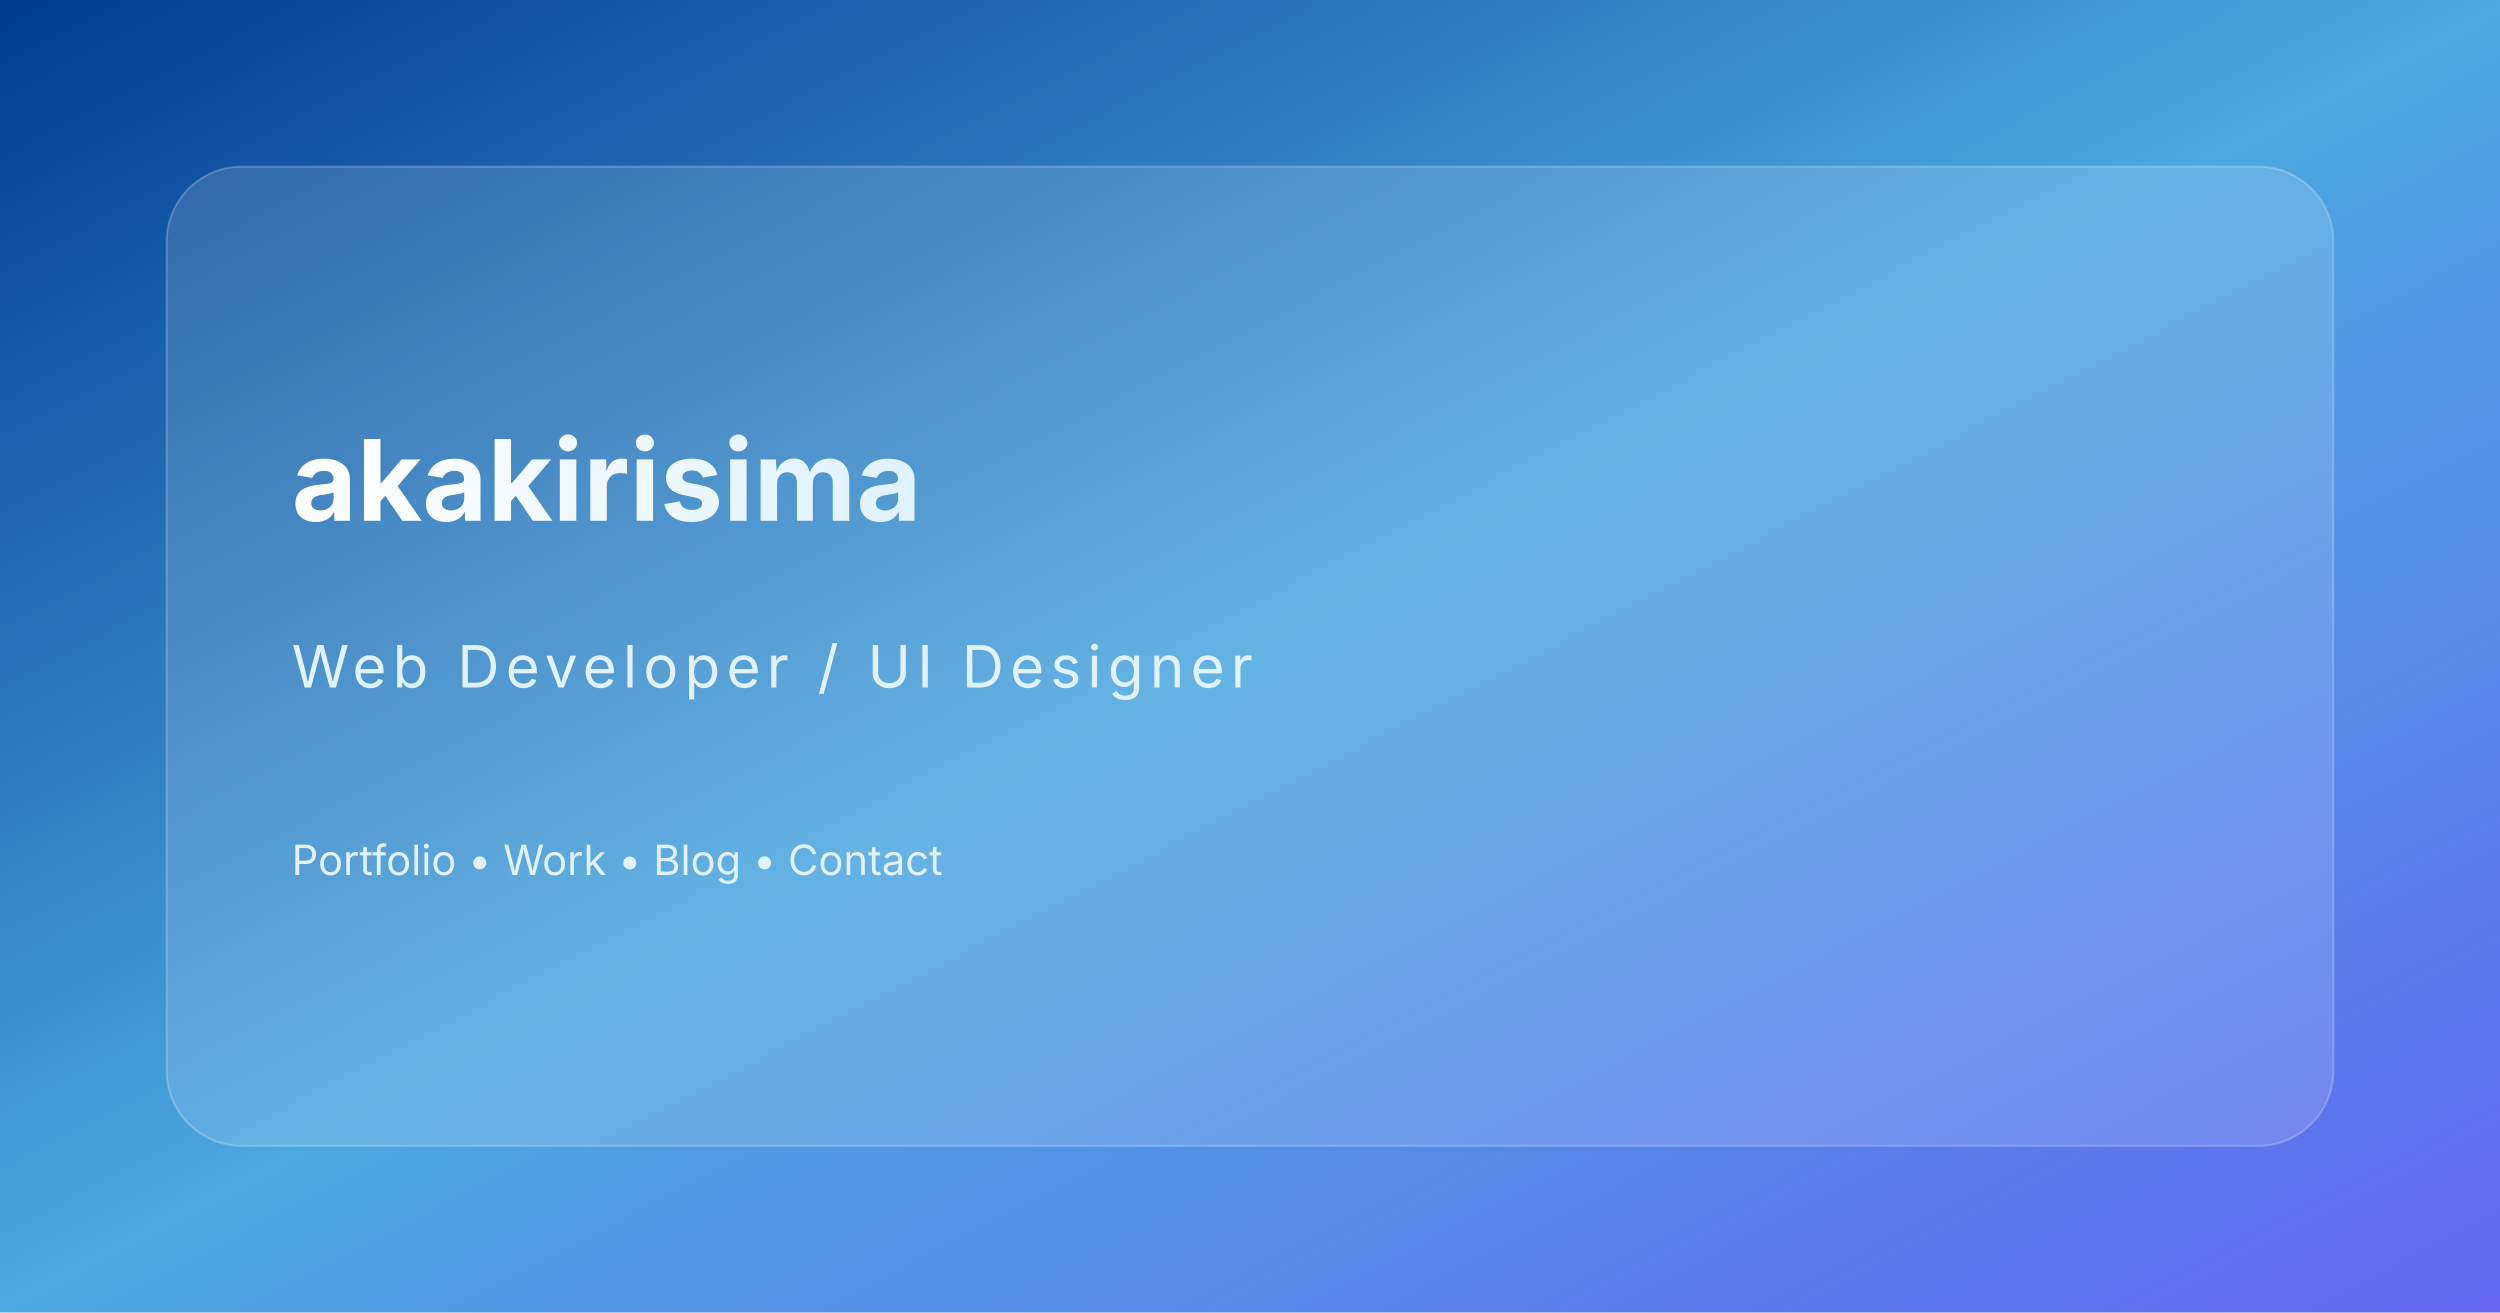
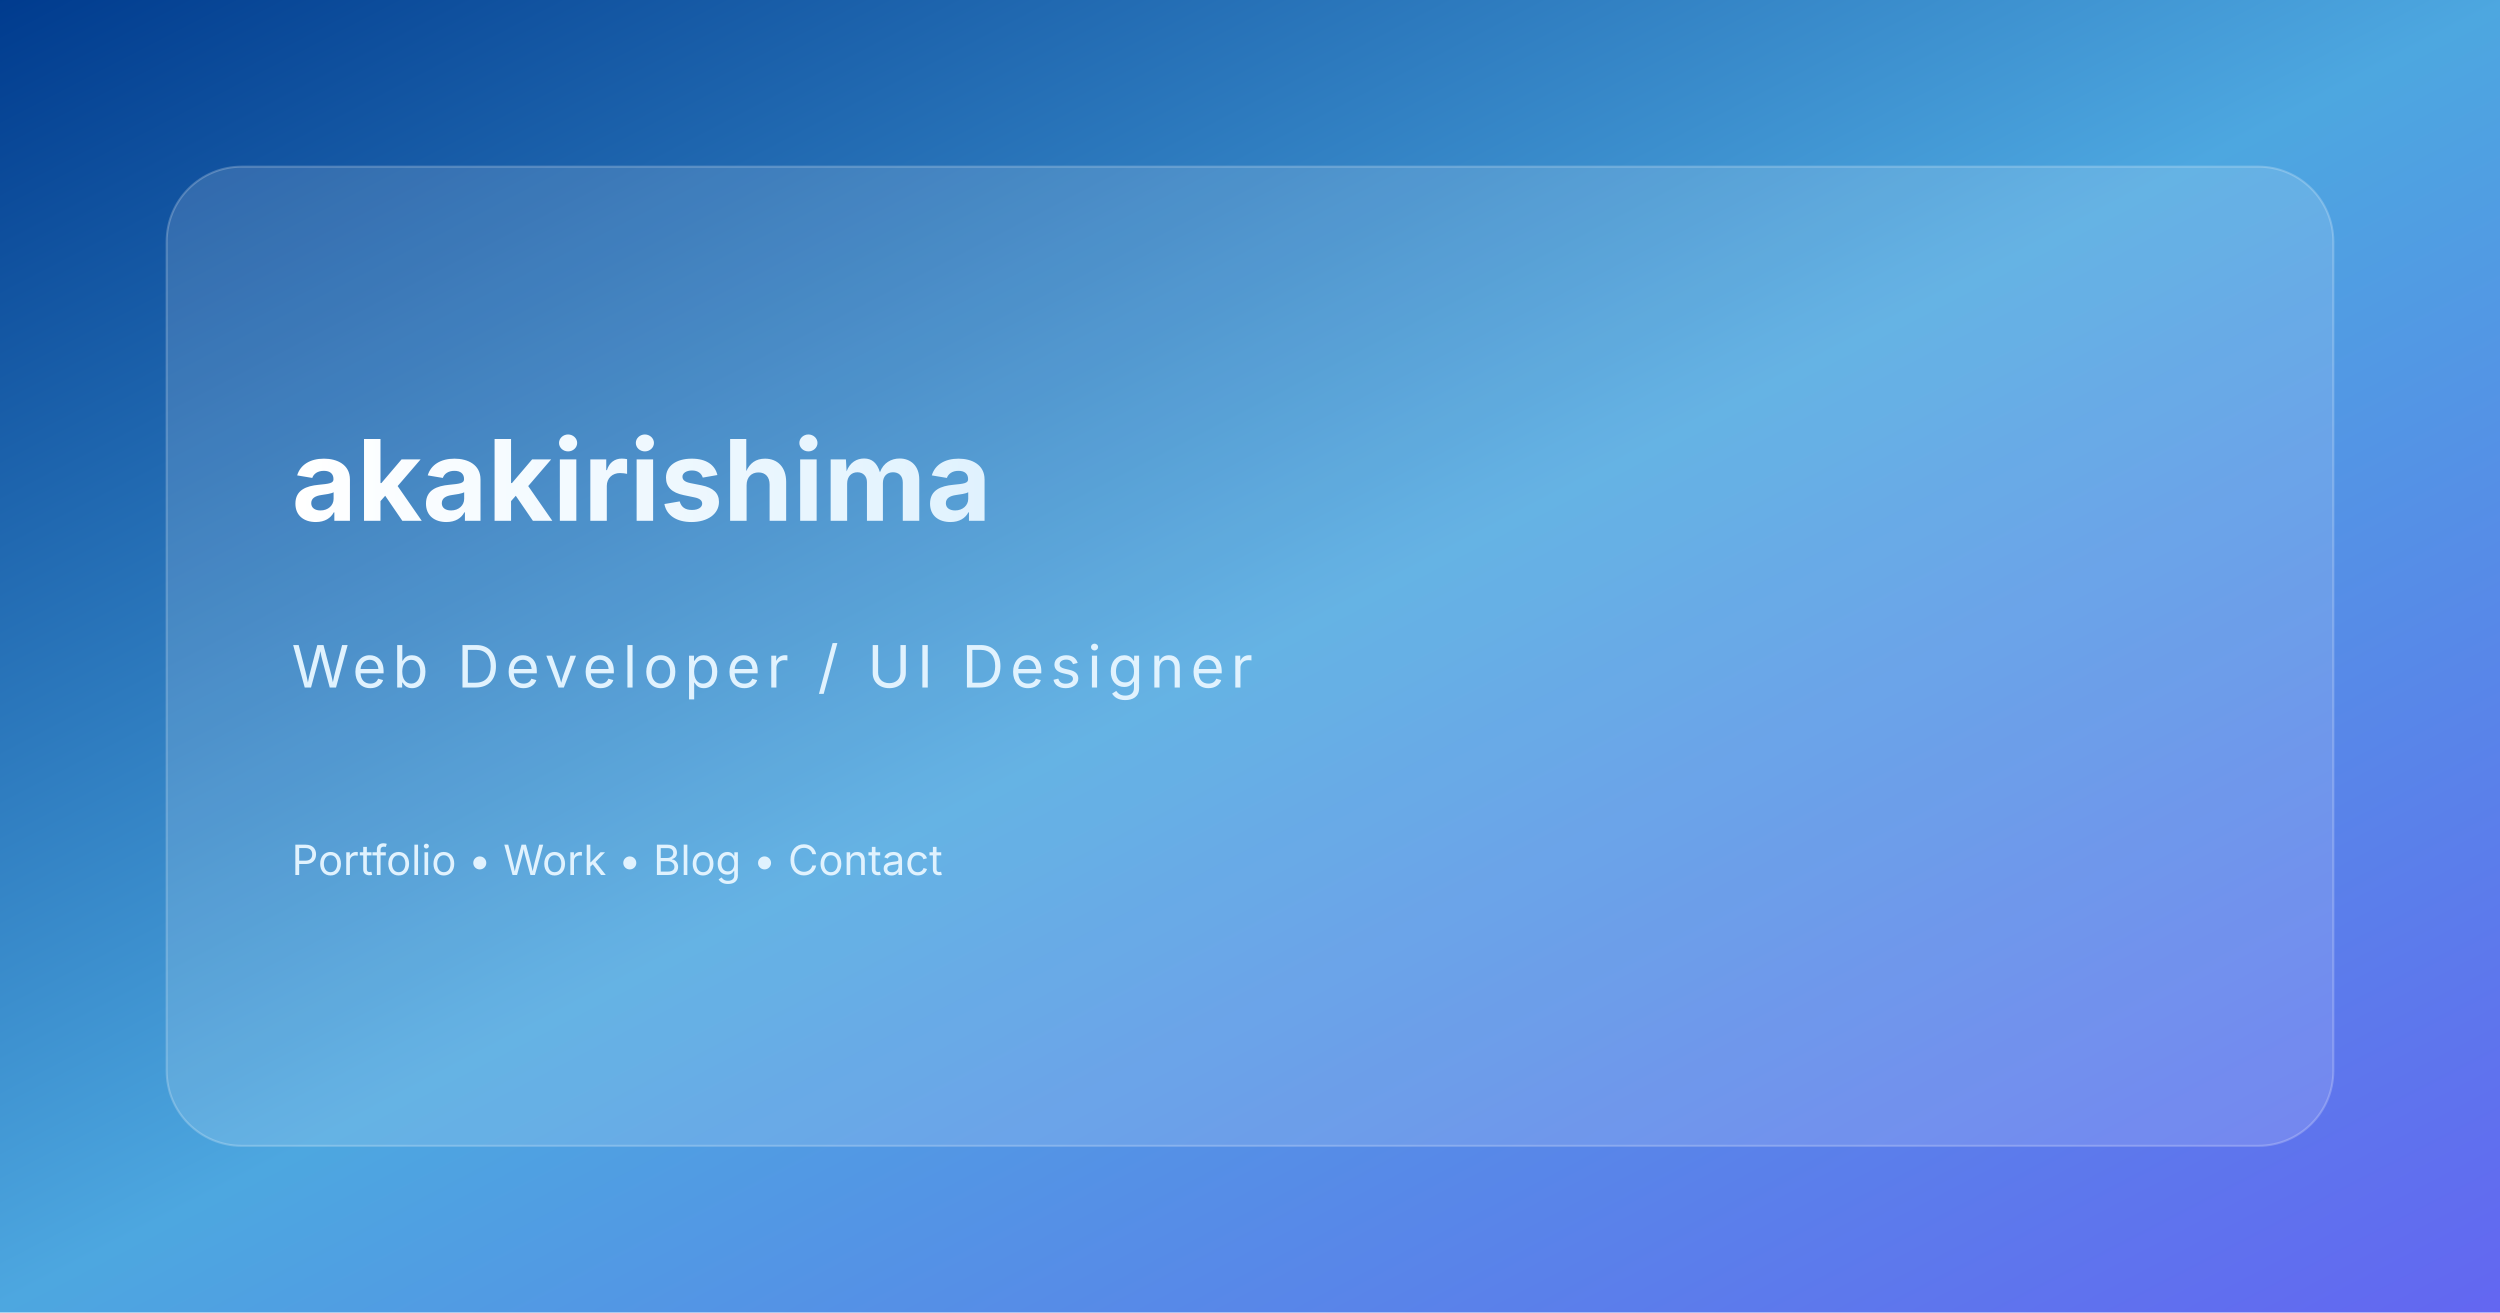
<svg xmlns="http://www.w3.org/2000/svg" width="1200" height="630" viewBox="0 0 1200 630" fill="none">
  <defs>
    <linearGradient id="bg" x1="0" y1="0" x2="1" y2="1">
      <stop offset="0%" stop-color="#003B8E" />
      <stop offset="50%" stop-color="#4DA7E0" />
      <stop offset="100%" stop-color="#6366F1" />
    </linearGradient>
    <linearGradient id="text" x1="0" y1="0" x2="1" y2="0">
      <stop offset="0%" stop-color="#FFFFFF" />
      <stop offset="100%" stop-color="#E0F2FE" />
    </linearGradient>
  </defs>
  <rect width="1200" height="630" fill="url(#bg)" />
  <rect x="80" y="80" width="1040" height="470" rx="36" fill="rgba(255,255,255,0.14)" stroke="rgba(255,255,255,0.22)" />
  <text x="140" y="250" font-family="'Inter', 'Noto Sans JP', sans-serif" font-size="54" font-weight="700" fill="url(#text)">
-     akakirisima
+     akakirishima
  </text>
  <text x="140" y="330" font-family="'Inter', 'Noto Sans JP', sans-serif" font-size="28" fill="#E0F2FE" letter-spacing="3">
    Web Developer / UI Designer
  </text>
  <text x="140" y="420" font-family="'Inter', 'Noto Sans JP', sans-serif" font-size="20" fill="#E0F2FE">
    Portfolio • Work • Blog • Contact
  </text>
</svg>
